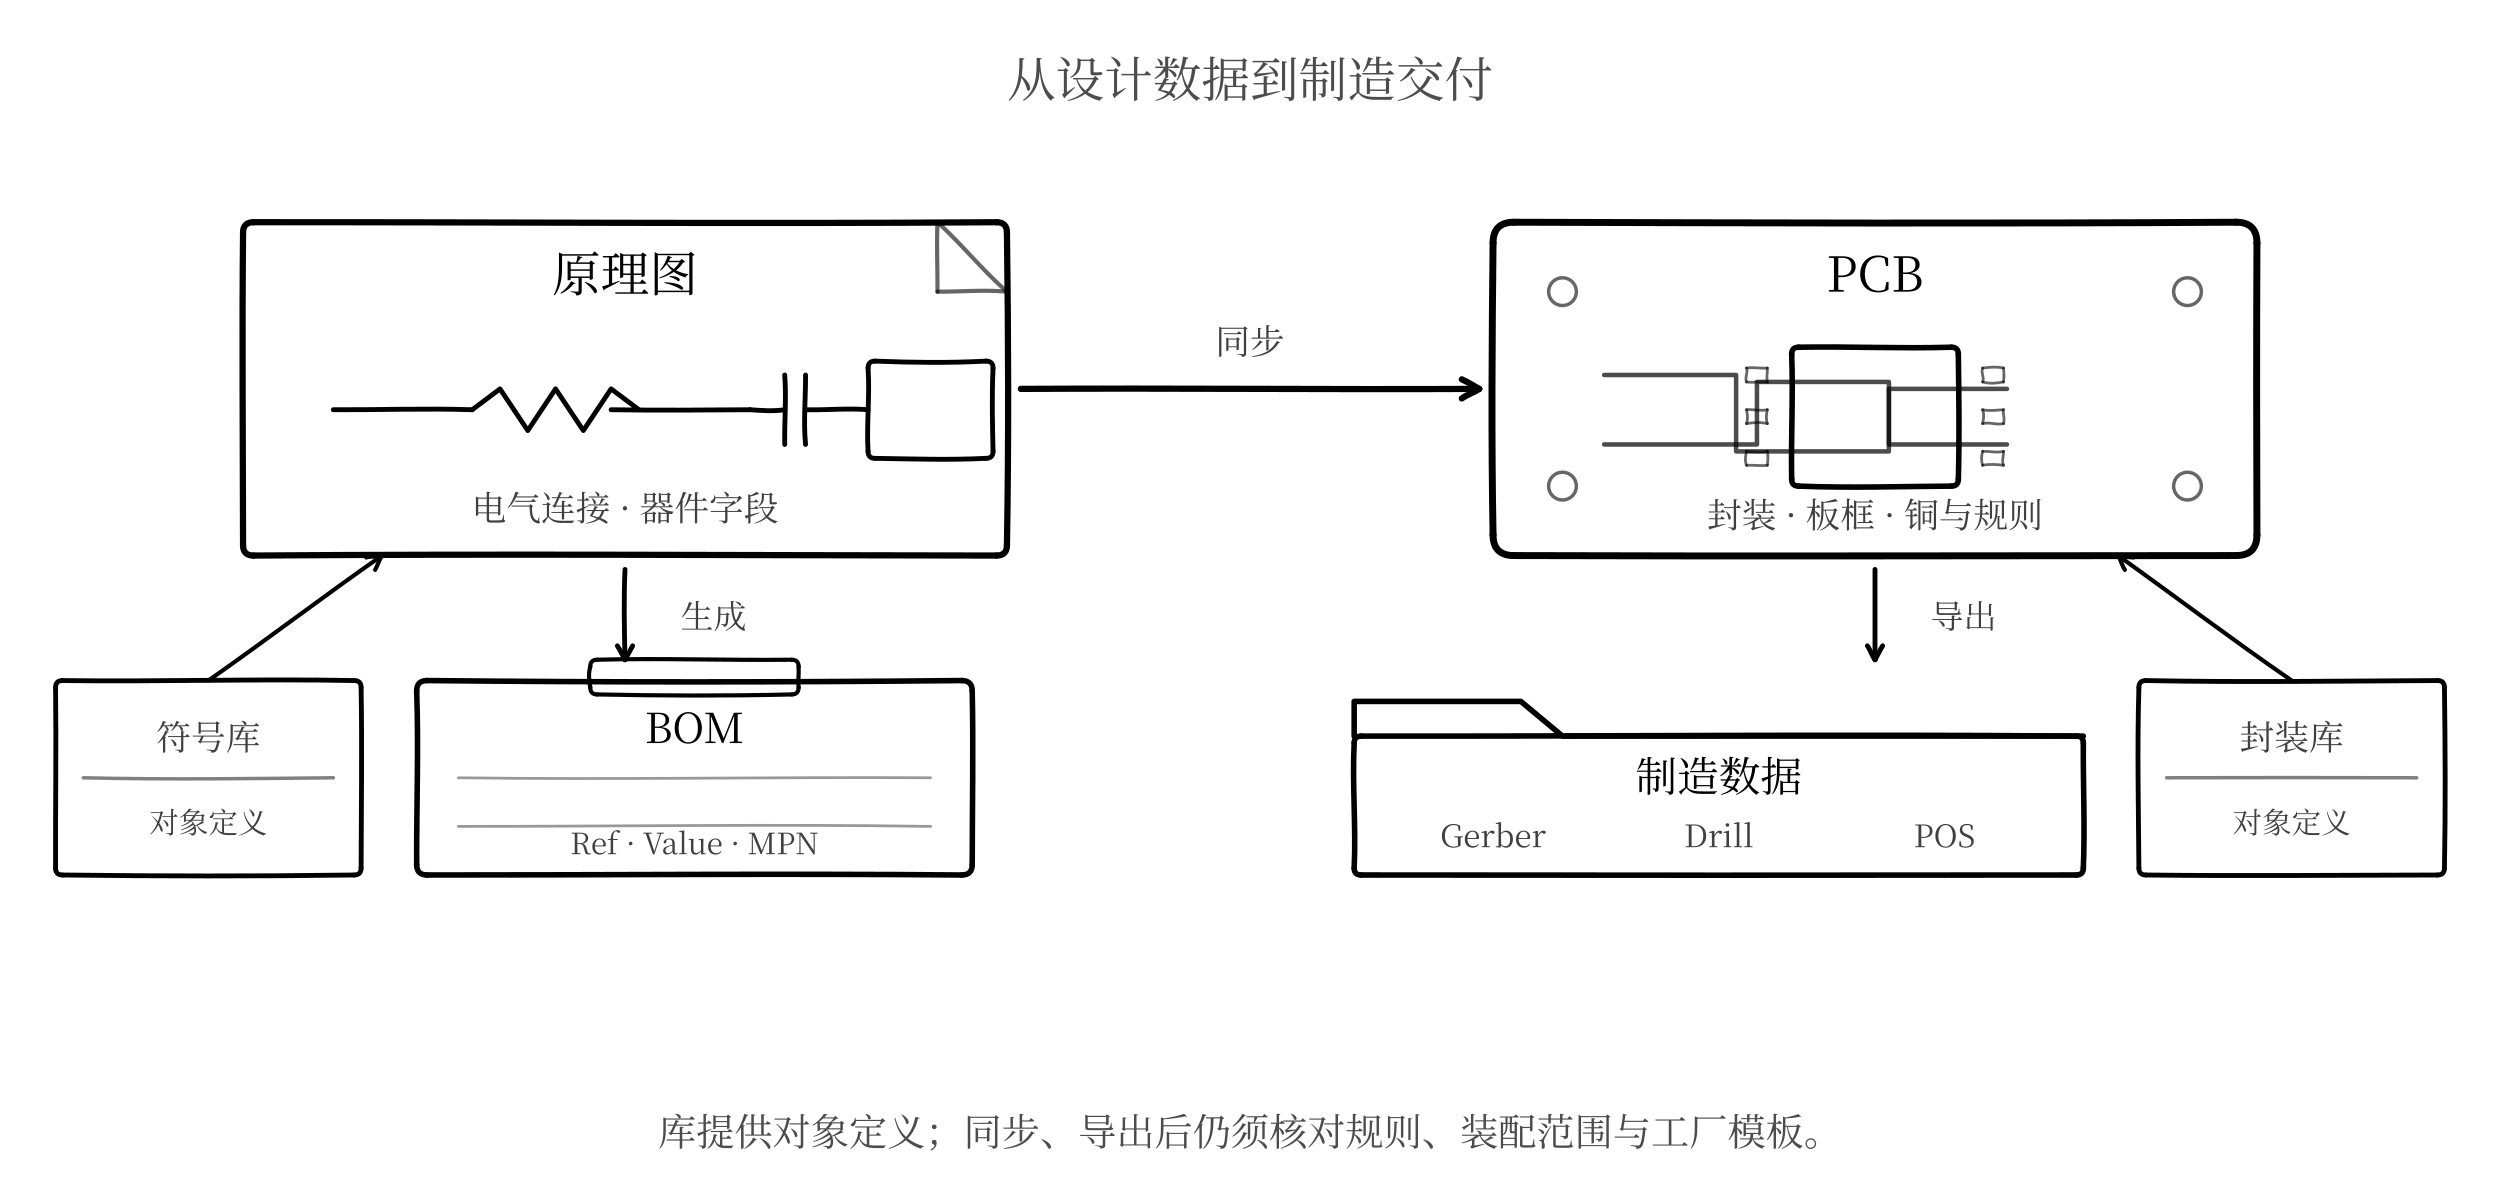
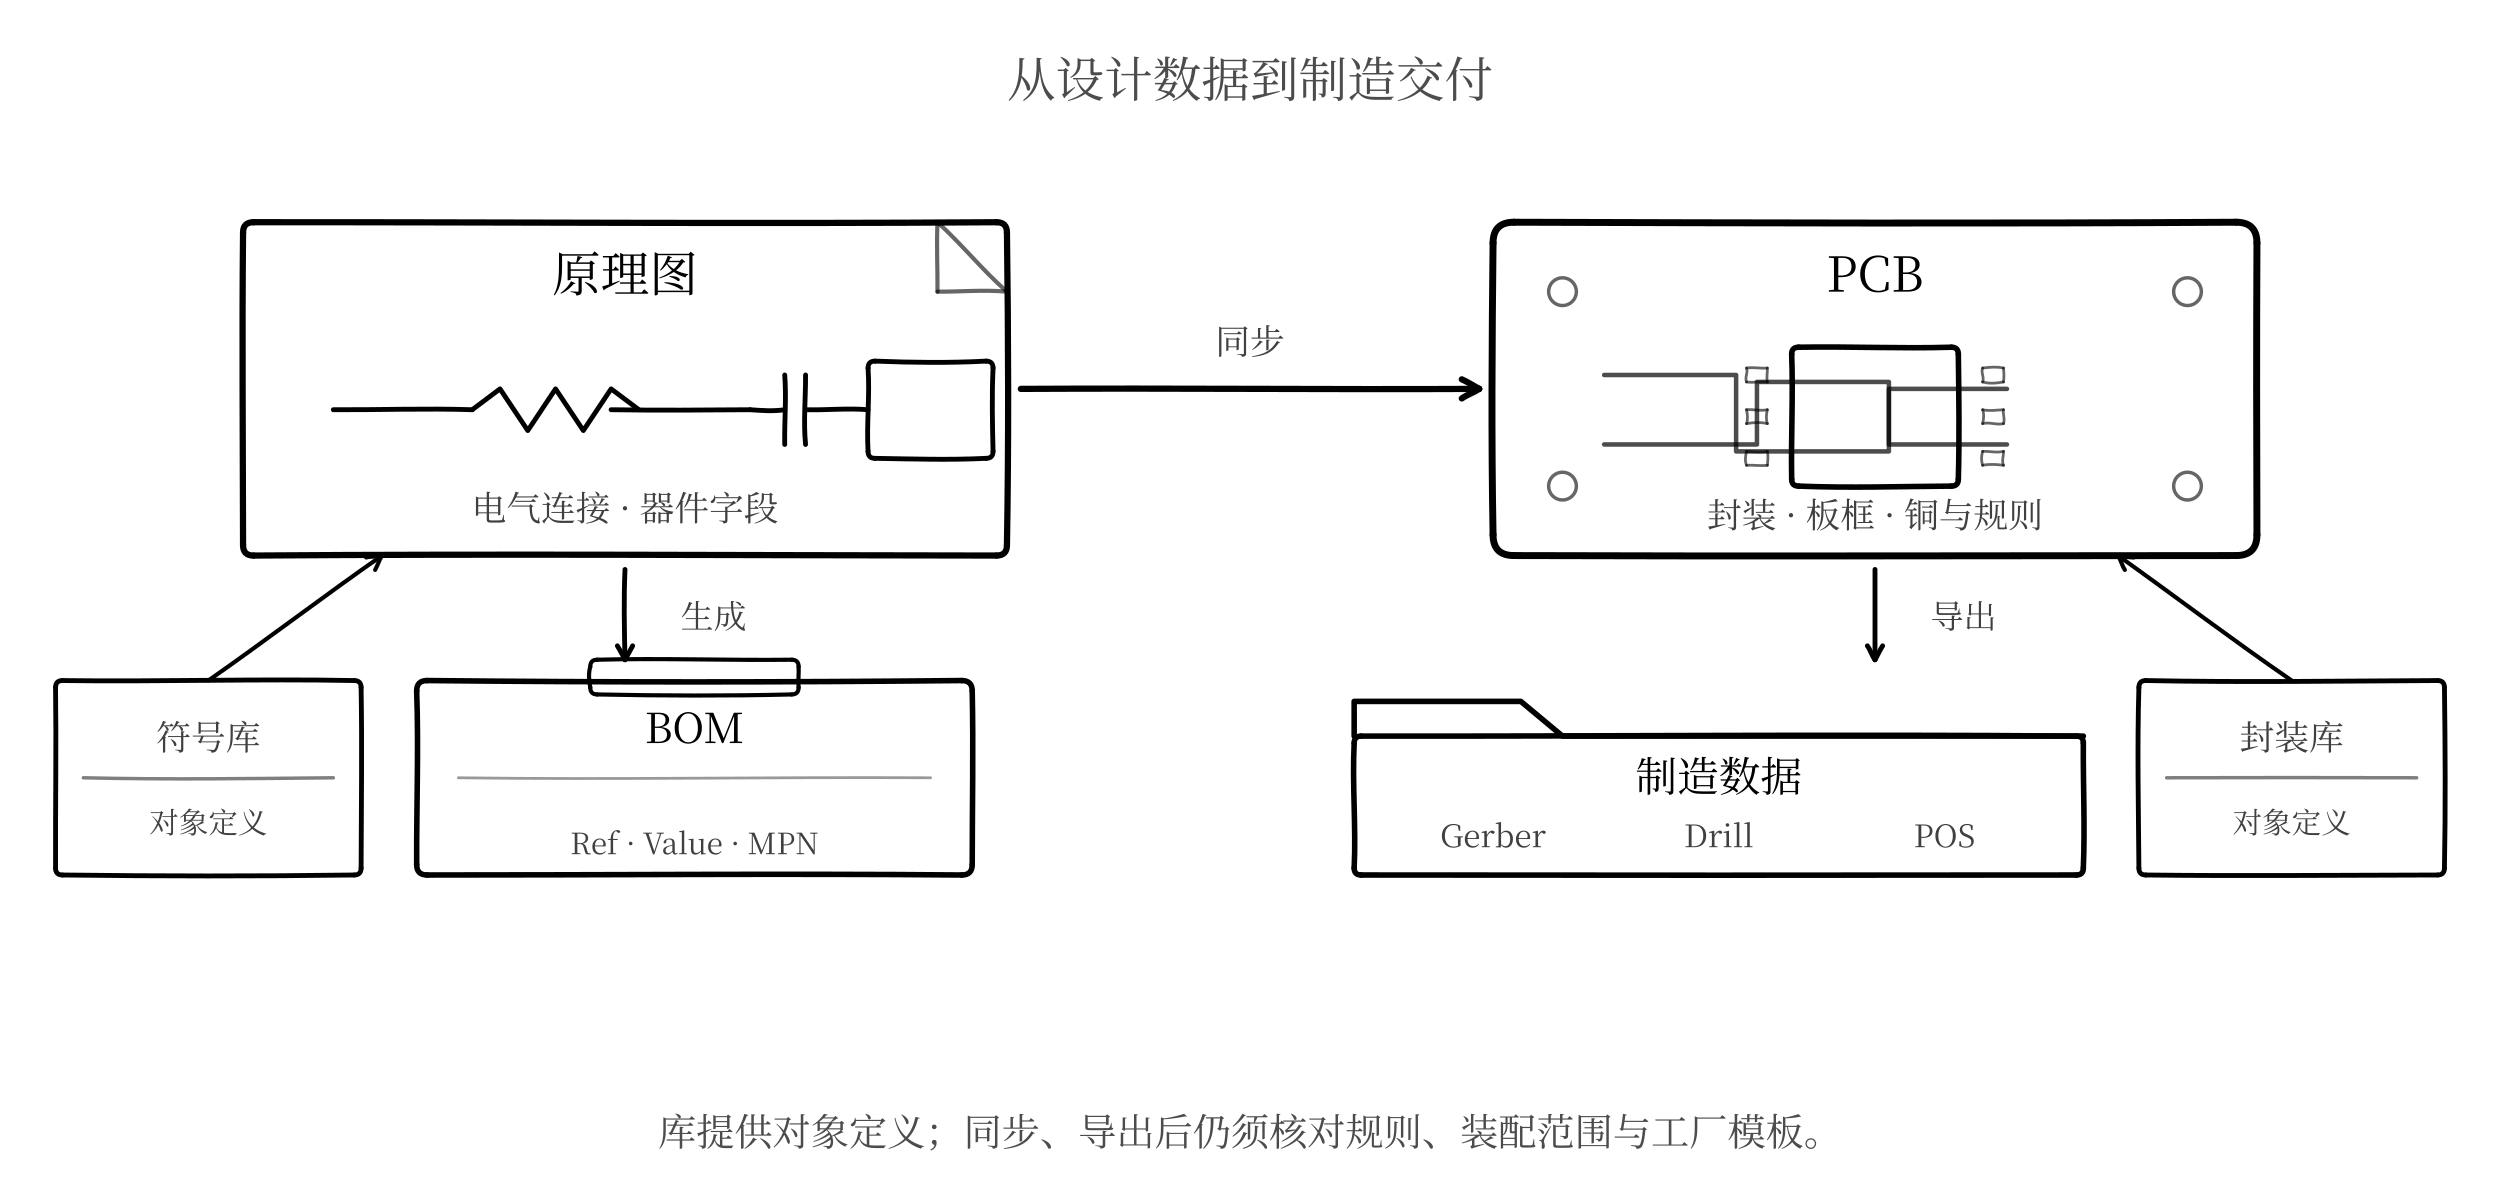
<svg xmlns="http://www.w3.org/2000/svg" viewBox="0 0 720 340" fill="none" stroke="currentColor" stroke-width="2.2" stroke-linecap="round" stroke-linejoin="round">
  <text x="360" y="28" font-size="14" text-anchor="middle" font-family="Noto Serif CJK SC, Songti SC, SimSun, serif" fill="currentColor" stroke="none" opacity="0.7">从设计数据到制造交付</text>
  <path d="M73 64C144.33 63.94 215.67 64.52 287 64" stroke-width="1.8" />
  <path d="M290 67C290.41 97 290.51 127 290 157" stroke-width="1.8" />
  <path d="M287 160C215.67 159.94 144.33 159.46 73 160" stroke-width="1.8" />
  <path d="M70 157C69.97 127 69.69 97 70 67" stroke-width="1.8" />
  <path d="M70 67Q70 64 73 64" stroke-width="1.8" />
  <path d="M287 64Q290 64 290 67" stroke-width="1.8" />
  <path d="M290 157Q290 160 287 160" stroke-width="1.8" />
  <path d="M73 160Q70 160 70 157" stroke-width="1.8" />
  <path d="M270 64C277 70.33 282.89 77.77 290 84" stroke-width="1.2" opacity="0.6" />
  <path d="M270 64C269.69 70.67 270.04 77.33 270 84" stroke-width="1.2" opacity="0.6" />
  <path d="M270 84C276.67 84.04 283.33 83.4 290 84" stroke-width="1.2" opacity="0.6" />
  <text x="180" y="84" font-size="14" text-anchor="middle" font-family="Noto Serif CJK SC, Songti SC, SimSun, serif" fill="currentColor" stroke="none">原理图</text>
  <path d="M96 118C109.33 118.07 122.67 117.57 136 118" stroke-width="1.4" />
  <path d="M136 118l8-6 8 12 8-12 8 12 8-12 8 6" stroke-width="1.4" />
  <path d="M176 118C189.33 118.21 202.67 118.11 216 118" stroke-width="1.4" />
  <path d="M226 108C226.52 114.67 225.88 121.33 226 128" stroke-width="1.4" />
  <path d="M232 108C232.04 114.67 231.35 121.33 232 128" stroke-width="1.4" />
  <path d="M216 118C219.33 118.23 222.67 118.5 226 118" stroke-width="1.4" />
  <path d="M232 118C238 118.16 244 117.5 250 118" stroke-width="1.4" />
  <path d="M252 104C262.67 104.42 273.33 104.56 284 104" stroke-width="1.4" />
  <path d="M286 106C285.63 114 285.81 122 286 130" stroke-width="1.4" />
  <path d="M284 132C273.33 132.53 262.67 132.17 252 132" stroke-width="1.4" />
  <path d="M250 130C249.53 122 250.55 114 250 106" stroke-width="1.4" />
  <path d="M250 106Q250 104 252 104" stroke-width="1.4" />
  <path d="M284 104Q286 104 286 106" stroke-width="1.4" />
  <path d="M286 130Q286 132 284 132" stroke-width="1.4" />
  <path d="M252 132Q250 132 250 130" stroke-width="1.4" />
  <text x="180" y="150" font-size="10" text-anchor="middle" font-family="Noto Serif CJK SC, Songti SC, SimSun, serif" fill="currentColor" stroke="none" opacity="0.75">电气连接 · 器件字段</text>
  <path d="M436 64C505.33 64.22 574.67 64.42 644 64" stroke-width="2" />
  <path d="M650 70C649.86 98 649.9 126 650 154" stroke-width="2" />
  <path d="M644 160C574.67 160.02 505.33 160.25 436 160" stroke-width="2" />
  <path d="M430 154C429.49 126 429.7 98 430 70" stroke-width="2" />
  <path d="M430 70Q430 64 436 64" stroke-width="2" />
  <path d="M644 64Q650 64 650 70" stroke-width="2" />
  <path d="M650 154Q650 160 644 160" stroke-width="2" />
  <path d="M436 160Q430 160 430 154" stroke-width="2" />
  <path d="M450 80C452.21 80 454 81.79 454 84C454 86.21 452.21 88 450 88C447.79 88 446 86.21 446 84C446 81.79 447.79 80 450 80Z" stroke-width="1" opacity="0.6" />
  <path d="M630 80C632.21 80 634 81.79 634 84C634 86.21 632.21 88 630 88C627.79 88 626 86.21 626 84C626 81.79 627.79 80 630 80Z" stroke-width="1" opacity="0.6" />
  <path d="M450 136C452.21 136 454 137.79 454 140C454 142.21 452.21 144 450 144C447.79 144 446 142.21 446 140C446 137.79 447.79 136 450 136Z" stroke-width="1" opacity="0.6" />
  <path d="M630 136C632.21 136 634 137.79 634 140C634 142.21 632.21 144 630 144C627.79 144 626 142.21 626 140C626 137.79 627.79 136 630 136Z" stroke-width="1" opacity="0.6" />
  <text x="540" y="84" font-size="14" text-anchor="middle" font-family="Noto Serif CJK SC, Songti SC, SimSun, serif" fill="currentColor" stroke="none">PCB</text>
  <path d="M462 108h38v22h44v-18h34" stroke-width="1.3" opacity="0.7" />
  <path d="M462 128h44v-18h38v18h34" stroke-width="1.3" opacity="0.7" />
  <path d="M518 100C532.67 99.73 547.33 100.44 562 100" stroke-width="1.6" />
  <path d="M564 102C564.15 114 564.34 126 564 138" stroke-width="1.6" />
  <path d="M562 140C547.33 140.09 532.67 140.59 518 140" stroke-width="1.6" />
  <path d="M516 138C515.78 126 516.46 114 516 102" stroke-width="1.6" />
  <path d="M516 102Q516 100 518 100" stroke-width="1.6" />
  <path d="M562 100Q564 100 564 102" stroke-width="1.6" />
  <path d="M564 138Q564 140 562 140" stroke-width="1.6" />
  <path d="M518 140Q516 140 516 138" stroke-width="1.6" />
  <path d="M503 106C505 105.68 507 106.17 509 106" stroke-width="0.8" opacity="0.6" />
  <path d="M509 106C509.06 107.33 508.7 108.67 509 110" stroke-width="0.8" opacity="0.6" />
  <path d="M509 110C507 109.81 505 110.31 503 110" stroke-width="0.8" opacity="0.6" />
  <path d="M503 110C502.43 108.67 503.5 107.33 503 106" stroke-width="0.8" opacity="0.6" />
  <path d="M503 118C505 117.82 507 118.44 509 118" stroke-width="0.8" opacity="0.6" />
  <path d="M509 118C508.68 119.33 508.57 120.67 509 122" stroke-width="0.8" opacity="0.6" />
  <path d="M509 122C507 121.53 505 121.66 503 122" stroke-width="0.8" opacity="0.6" />
  <path d="M503 122C503.45 120.67 503.26 119.33 503 118" stroke-width="0.8" opacity="0.6" />
  <path d="M503 130C505 130.08 507 130.34 509 130" stroke-width="0.8" opacity="0.6" />
  <path d="M509 130C509.29 131.33 509.14 132.67 509 134" stroke-width="0.8" opacity="0.6" />
  <path d="M509 134C507 134.25 505 133.88 503 134" stroke-width="0.8" opacity="0.6" />
  <path d="M503 134C502.48 132.67 502.68 131.33 503 130" stroke-width="0.8" opacity="0.6" />
  <path d="M571 106C573 105.76 575 105.54 577 106" stroke-width="0.8" opacity="0.6" />
  <path d="M577 106C577.15 107.33 577.2 108.67 577 110" stroke-width="0.8" opacity="0.6" />
  <path d="M577 110C575 110.37 573 110.58 571 110" stroke-width="0.8" opacity="0.6" />
  <path d="M571 110C571.56 108.67 570.43 107.33 571 106" stroke-width="0.8" opacity="0.6" />
  <path d="M571 118C573 118.45 575 118.09 577 118" stroke-width="0.8" opacity="0.6" />
  <path d="M577 118C576.76 119.33 577.49 120.67 577 122" stroke-width="0.8" opacity="0.6" />
  <path d="M577 122C575 122.48 573 121.47 571 122" stroke-width="0.8" opacity="0.6" />
  <path d="M571 122C571.28 120.67 571.48 119.33 571 118" stroke-width="0.8" opacity="0.6" />
  <path d="M571 130C573 129.91 575 130.47 577 130" stroke-width="0.8" opacity="0.6" />
  <path d="M577 130C577.08 131.33 576.44 132.67 577 134" stroke-width="0.8" opacity="0.6" />
  <path d="M577 134C575 133.74 573 133.61 571 134" stroke-width="0.8" opacity="0.6" />
  <path d="M571 134C570.56 132.67 570.6 131.33 571 130" stroke-width="0.8" opacity="0.6" />
  <text x="540" y="152" font-size="10" text-anchor="middle" font-family="Noto Serif CJK SC, Songti SC, SimSun, serif" fill="currentColor" stroke="none" opacity="0.75">封装 · 板框 · 铜与规则</text>
  <path d="M294 112C338 111.74 382 112.23 426 112" stroke-width="1.8" />
  <path d="M426 112C424.34 111.07 422.74 110.03 421 109.25" stroke-width="1.8" />
  <path d="M426 112C424.43 113.08 422.56 113.64 421 114.75" stroke-width="1.8" />
  <text x="360" y="102" font-size="10" text-anchor="middle" font-family="Noto Serif CJK SC, Songti SC, SimSun, serif" fill="currentColor" stroke="none" opacity="0.75">同步</text>
  <path d="M180 164C179.61 172.67 179.81 181.33 180 190" stroke-width="1.4" />
  <path d="M180 190C180.73 188.67 181.51 187.36 182.2 186" stroke-width="1.4" />
  <path d="M180 190C179.28 188.66 178.61 187.29 177.8 186" stroke-width="1.4" />
  <text x="196" y="181" font-size="9.5" text-anchor="start" font-family="Noto Serif CJK SC, Songti SC, SimSun, serif" fill="currentColor" stroke="none" opacity="0.75">生成</text>
  <path d="M540 164C540.03 172.67 539.98 181.33 540 190" stroke-width="1.4" />
  <path d="M540 190C540.79 188.7 541.36 187.27 542.2 186" stroke-width="1.4" />
  <path d="M540 190C539.05 188.78 538.72 187.23 537.8 186" stroke-width="1.4" />
  <text x="556" y="181" font-size="9.5" text-anchor="start" font-family="Noto Serif CJK SC, Songti SC, SimSun, serif" fill="currentColor" stroke="none" opacity="0.75">导出</text>
  <path d="M123 196C174.33 196.52 225.67 196.51 277 196" stroke-width="1.6" />
  <path d="M280 199C280.35 215.67 280.01 232.33 280 249" stroke-width="1.6" />
  <path d="M277 252C225.67 251.54 174.33 252.02 123 252" stroke-width="1.6" />
  <path d="M120 249C119.93 232.33 120.59 215.67 120 199" stroke-width="1.6" />
  <path d="M120 199Q120 196 123 196" stroke-width="1.6" />
  <path d="M277 196Q280 196 280 199" stroke-width="1.6" />
  <path d="M280 249Q280 252 277 252" stroke-width="1.6" />
  <path d="M123 252Q120 252 120 249" stroke-width="1.6" />
  <path d="M172 190C190.67 189.5 209.33 190.23 228 190" stroke-width="1.2" />
  <path d="M230 192C230.12 194 229.8 196 230 198" stroke-width="1.2" />
  <path d="M228 200C209.33 200.45 190.67 200.38 172 200" stroke-width="1.2" />
  <path d="M170 198C169.63 196 169.42 194 170 192" stroke-width="1.2" />
  <path d="M170 192Q170 190 172 190" stroke-width="1.2" />
  <path d="M228 190Q230 190 230 192" stroke-width="1.2" />
  <path d="M230 198Q230 200 228 200" stroke-width="1.2" />
  <path d="M172 200Q170 200 170 198" stroke-width="1.2" />
  <text x="200" y="214" font-size="12" text-anchor="middle" font-family="Noto Serif CJK SC, Songti SC, SimSun, serif" fill="currentColor" stroke="none">BOM</text>
  <path d="M132 224C177.33 224.6 222.67 223.73 268 224" stroke-width="0.8" opacity="0.4" />
-   <path d="M132 238C177.33 238.02 222.67 237.31 268 238" stroke-width="0.8" opacity="0.4" />
  <text x="200" y="246" font-size="8.5" text-anchor="middle" font-family="Noto Serif CJK SC, Songti SC, SimSun, serif" fill="currentColor" stroke="none" opacity="0.75">Ref · Value · MPN</text>
  <path d="M390 212V202h48l12 10h150" stroke-width="1.6" />
  <path d="M392 212C460.67 212.1 529.33 211.4 598 212" stroke-width="1.6" />
  <path d="M600 214C599.91 226 600.5 238 600 250" stroke-width="1.6" />
  <path d="M598 252C529.33 252.07 460.67 252.1 392 252" stroke-width="1.6" />
  <path d="M390 250C390.57 238 389.41 226 390 214" stroke-width="1.6" />
  <path d="M390 214Q390 212 392 212" stroke-width="1.6" />
  <path d="M598 212Q600 212 600 214" stroke-width="1.6" />
  <path d="M600 250Q600 252 598 252" stroke-width="1.6" />
  <path d="M392 252Q390 252 390 250" stroke-width="1.6" />
  <text x="495" y="228" font-size="12" text-anchor="middle" font-family="Noto Serif CJK SC, Songti SC, SimSun, serif" fill="currentColor" stroke="none">制造数据</text>
  <text x="430" y="244" font-size="9" text-anchor="middle" font-family="Noto Serif CJK SC, Songti SC, SimSun, serif" fill="currentColor" stroke="none" opacity="0.75">Gerber</text>
  <text x="495" y="244" font-size="9" text-anchor="middle" font-family="Noto Serif CJK SC, Songti SC, SimSun, serif" fill="currentColor" stroke="none" opacity="0.75">Drill</text>
  <text x="560" y="244" font-size="9" text-anchor="middle" font-family="Noto Serif CJK SC, Songti SC, SimSun, serif" fill="currentColor" stroke="none" opacity="0.75">POS</text>
  <path d="M18 196C46 196.38 74 195.45 102 196" stroke-width="1.4" />
  <path d="M104 198C104.3 215.33 104.04 232.67 104 250" stroke-width="1.4" />
  <path d="M102 252C74 252.38 46 252.35 18 252" stroke-width="1.4" />
  <path d="M16 250C15.94 232.67 16.23 215.33 16 198" stroke-width="1.4" />
  <path d="M16 198Q16 196 18 196" stroke-width="1.4" />
  <path d="M102 196Q104 196 104 198" stroke-width="1.4" />
  <path d="M104 250Q104 252 102 252" stroke-width="1.4" />
  <path d="M18 252Q16 252 16 250" stroke-width="1.4" />
  <path d="M24 224C48 224.56 72 224.24 96 224" stroke-width="1" opacity="0.5" />
  <text x="60" y="216" font-size="10" text-anchor="middle" font-family="Noto Serif CJK SC, Songti SC, SimSun, serif" fill="currentColor" stroke="none" opacity="0.75">符号库</text>
  <text x="60" y="240" font-size="8.5" text-anchor="middle" font-family="Noto Serif CJK SC, Songti SC, SimSun, serif" fill="currentColor" stroke="none" opacity="0.75">对象定义</text>
  <path d="M618 196C646 196.56 674 196.13 702 196" stroke-width="1.4" />
  <path d="M704 198C704.23 215.33 704.33 232.67 704 250" stroke-width="1.4" />
  <path d="M702 252C674 252.04 646 252.34 618 252" stroke-width="1.4" />
  <path d="M616 250C615.88 232.67 615.49 215.33 616 198" stroke-width="1.4" />
  <path d="M616 198Q616 196 618 196" stroke-width="1.4" />
  <path d="M702 196Q704 196 704 198" stroke-width="1.4" />
  <path d="M704 250Q704 252 702 252" stroke-width="1.4" />
  <path d="M618 252Q616 252 616 250" stroke-width="1.4" />
  <path d="M624 224C648 223.92 672 223.94 696 224" stroke-width="1" opacity="0.5" />
  <text x="660" y="216" font-size="10" text-anchor="middle" font-family="Noto Serif CJK SC, Songti SC, SimSun, serif" fill="currentColor" stroke="none" opacity="0.75">封装库</text>
  <text x="660" y="240" font-size="8.5" text-anchor="middle" font-family="Noto Serif CJK SC, Songti SC, SimSun, serif" fill="currentColor" stroke="none" opacity="0.75">对象定义</text>
  <path d="M60 196C76.84 184.24 93.15 171.75 110 160" stroke-width="1.2" />
  <path d="M110 160C108.52 160.43 106.95 160.12 105.47 160.55" stroke-width="1.2" />
  <path d="M110 160C109.21 161.31 108.77 162.79 108.04 164.12" stroke-width="1.2" />
  <path d="M660 196C643.07 184.37 626.72 171.93 610 160" stroke-width="1.2" />
  <path d="M610 160C610.81 161.3 611.11 162.84 611.96 164.12" stroke-width="1.2" />
  <path d="M610 160C611.54 159.98 613 160.54 614.53 160.55" stroke-width="1.2" />
  <text x="360" y="330" font-size="11" text-anchor="middle" font-family="Noto Serif CJK SC, Songti SC, SimSun, serif" fill="currentColor" stroke="none" opacity="0.7">库提供对象定义；同步、导出后仍须核对规则、装配范围与工厂模板。</text>
</svg>
